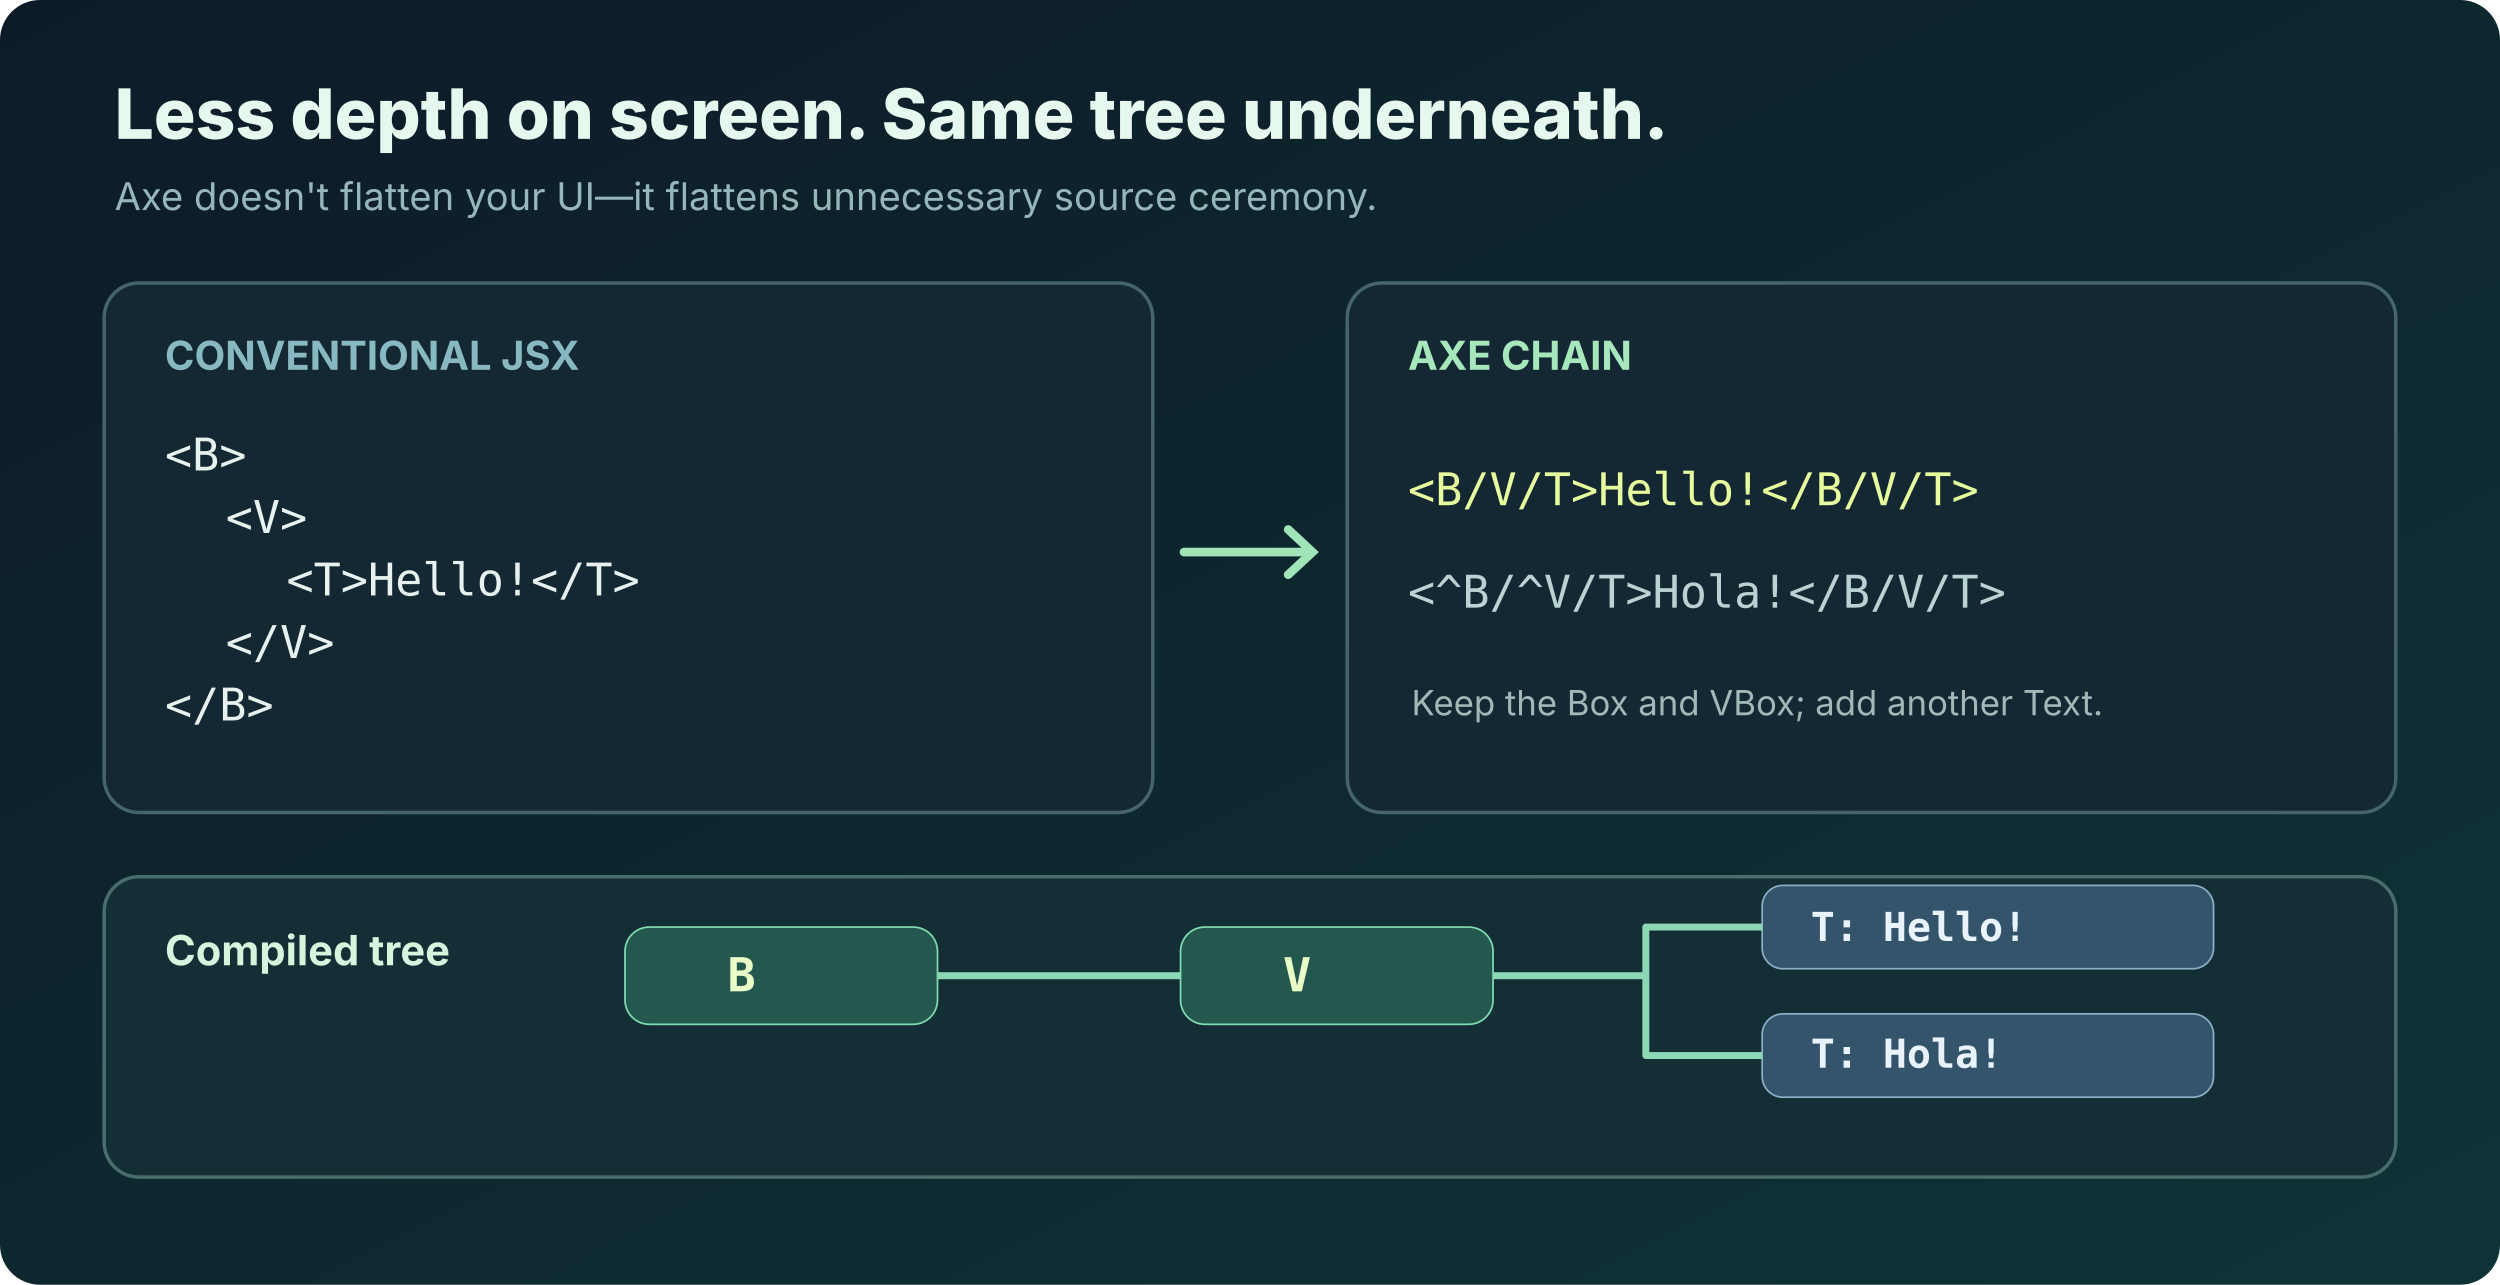
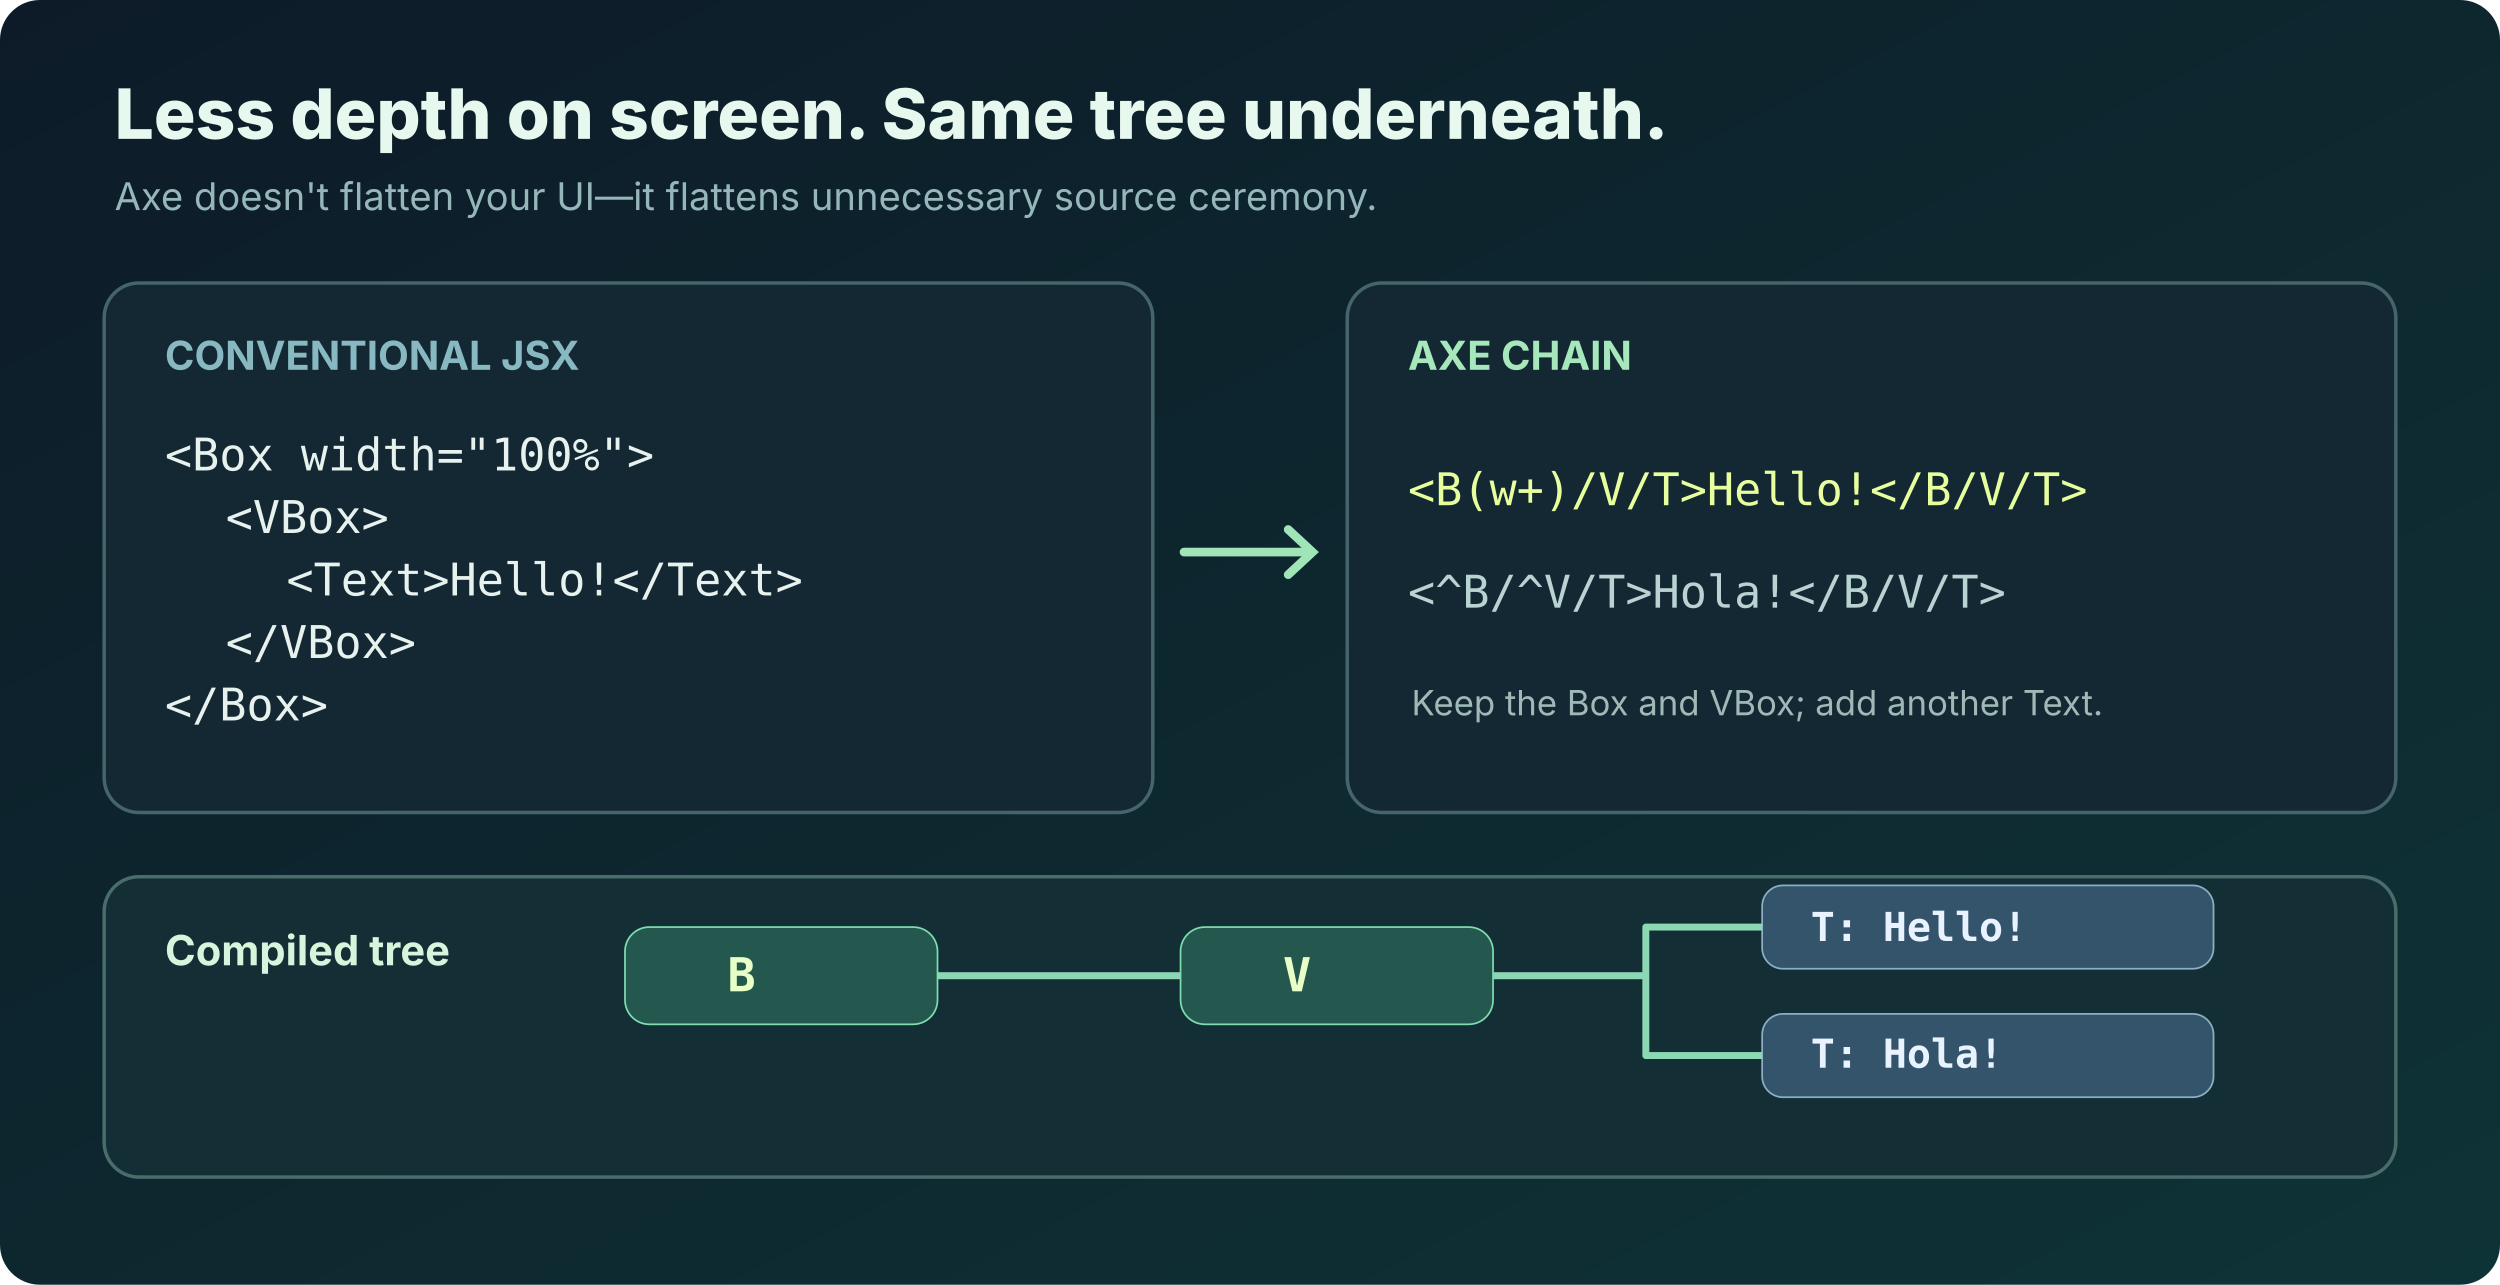
<svg xmlns="http://www.w3.org/2000/svg" width="1440" height="740" viewBox="0 0 1440 740" role="img" aria-labelledby="title desc">
  <defs>
    <linearGradient id="bg" x1="0" y1="0" x2="1" y2="1">
      <stop stop-color="#0D1B28" />
      <stop offset="1" stop-color="#0E3336" />
    </linearGradient>
  </defs>
  <rect width="1440" height="740" rx="23" fill="url(#bg)" />
  <text x="66" y="80" fill="#E7F8EE" font-family="Inter,Arial,sans-serif" font-size="40" font-weight="780">Less depth on screen. Same tree underneath.</text>
  <text x="66" y="121" fill="#96B7BA" font-family="Inter,Arial,sans-serif" font-size="22">Axe doesn't flatten your UI—it flattens unnecessary source ceremony.</text>
  <rect x="60" y="163" width="604" height="305" rx="20" fill="#142834" stroke="#45656B" stroke-width="2" />
  <rect x="776" y="163" width="604" height="305" rx="20" fill="#142834" stroke="#45656B" stroke-width="2" />
  <text x="95" y="213" fill="#88B8C1" font-family="Inter,Arial,sans-serif" font-size="23" font-weight="700">CONVENTIONAL JSX</text>
  <text x="811" y="213" fill="#A6E7BC" font-family="Inter,Arial,sans-serif" font-size="23" font-weight="700">AXE CHAIN</text>
  <g font-family="ui-monospace,Consolas,monospace" font-size="26" fill="#E7F1EE">
-     <text x="95" y="271">&lt;B&gt;</text>
-     <text x="130" y="307">&lt;V&gt;</text>
-     <text x="165" y="343">&lt;T&gt;Hello!&lt;/T&gt;</text>
-     <text x="130" y="379">&lt;/V&gt;</text>
-     <text x="95" y="415">&lt;/B&gt;</text>
-     <text x="811" y="291" fill="#E8FF9E">&lt;B/V/T&gt;Hello!&lt;/B/V/T&gt;</text>
+     <text x="95" y="271">&lt;Box width="100%"&gt;</text>
+     <text x="130" y="307">&lt;VBox&gt;</text>
+     <text x="165" y="343">&lt;Text&gt;Hello!&lt;/Text&gt;</text>
+     <text x="130" y="379">&lt;/VBox&gt;</text>
+     <text x="95" y="415">&lt;/Box&gt;</text>
+     <text x="811" y="291" fill="#E8FF9E">&lt;B(w+)/V/T&gt;Hello!&lt;/B/V/T&gt;</text>
    <text x="811" y="350" fill="#B8D3D1">&lt;^B/^V/T&gt;Hola!&lt;/B/V/T&gt;</text>
  </g>
  <text x="813" y="412" fill="#9EB9B6" font-family="Inter,Arial,sans-serif" font-size="20">Keep the Box and VBox; add another Text.</text>
  <path d="M682 318H754" stroke="#9FE5B8" stroke-width="5" stroke-linecap="round" />
  <path d="m742 305 14 13-14 13" fill="none" stroke="#9FE5B8" stroke-width="5" stroke-linecap="round" />
  <rect x="60" y="505" width="1320" height="173" rx="20" fill="#142E35" stroke="#496D6A" stroke-width="2" />
  <text x="95" y="556" fill="#D7F4DC" font-family="Inter,Arial,sans-serif" font-size="24" font-weight="700">Compiled tree</text>
  <rect x="360" y="534" width="180" height="56" rx="14" fill="#24574D" stroke="#7EDCB0" />
  <rect x="680" y="534" width="180" height="56" rx="14" fill="#24574D" stroke="#7EDCB0" />
  <rect x="1015" y="510" width="260" height="48" rx="12" fill="#34546C" stroke="#8CAFC5" />
  <rect x="1015" y="584" width="260" height="48" rx="12" fill="#34546C" stroke="#8CAFC5" />
  <path d="M540 562H680M860 562H948V534H1015M948 562V608H1015" fill="none" stroke="#8CD8B4" stroke-width="4" stroke-linejoin="round" />
  <text x="419" y="571" fill="#E8FFC8" font-size="27" font-weight="700" font-family="ui-monospace,Consolas,monospace">B</text>
  <text x="739" y="571" fill="#E8FFC8" font-size="27" font-weight="700" font-family="ui-monospace,Consolas,monospace">V</text>
  <text x="1043" y="542" fill="#E9F3FF" font-size="23" font-weight="700" font-family="ui-monospace,Consolas,monospace">T: Hello!</text>
  <text x="1043" y="615" fill="#E9F3FF" font-size="23" font-weight="700" font-family="ui-monospace,Consolas,monospace">T: Hola!</text>
</svg>
